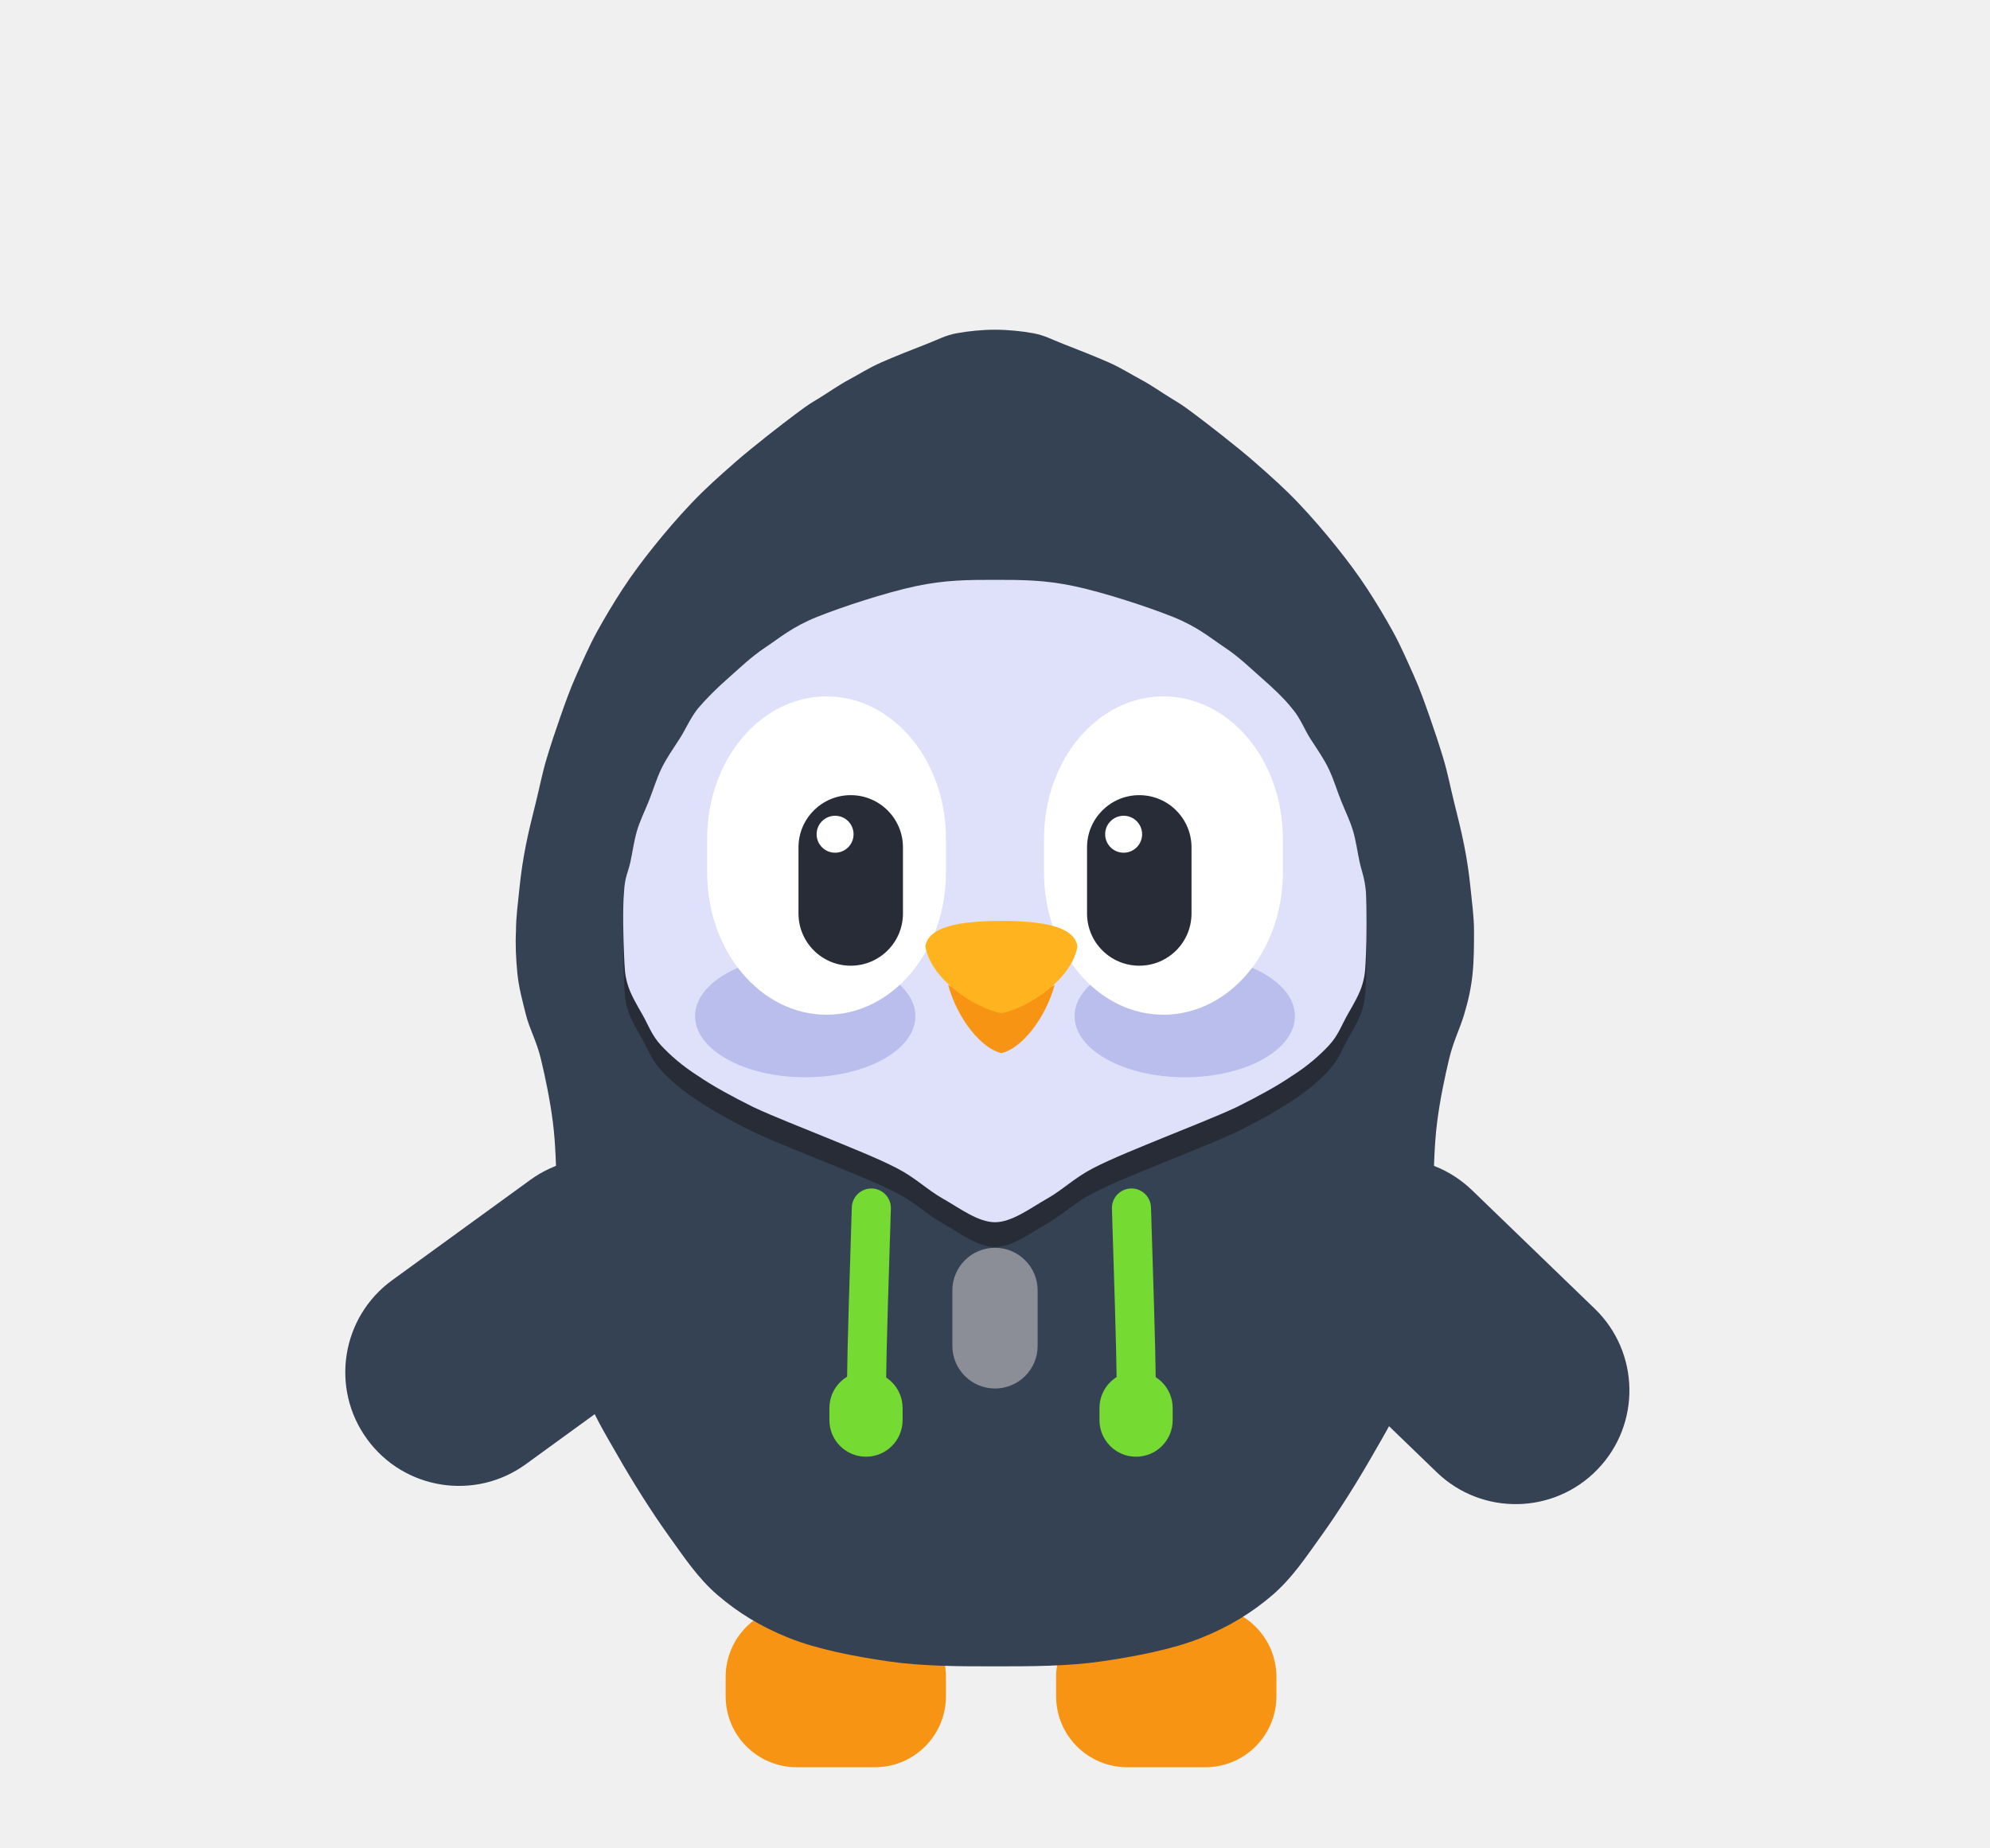
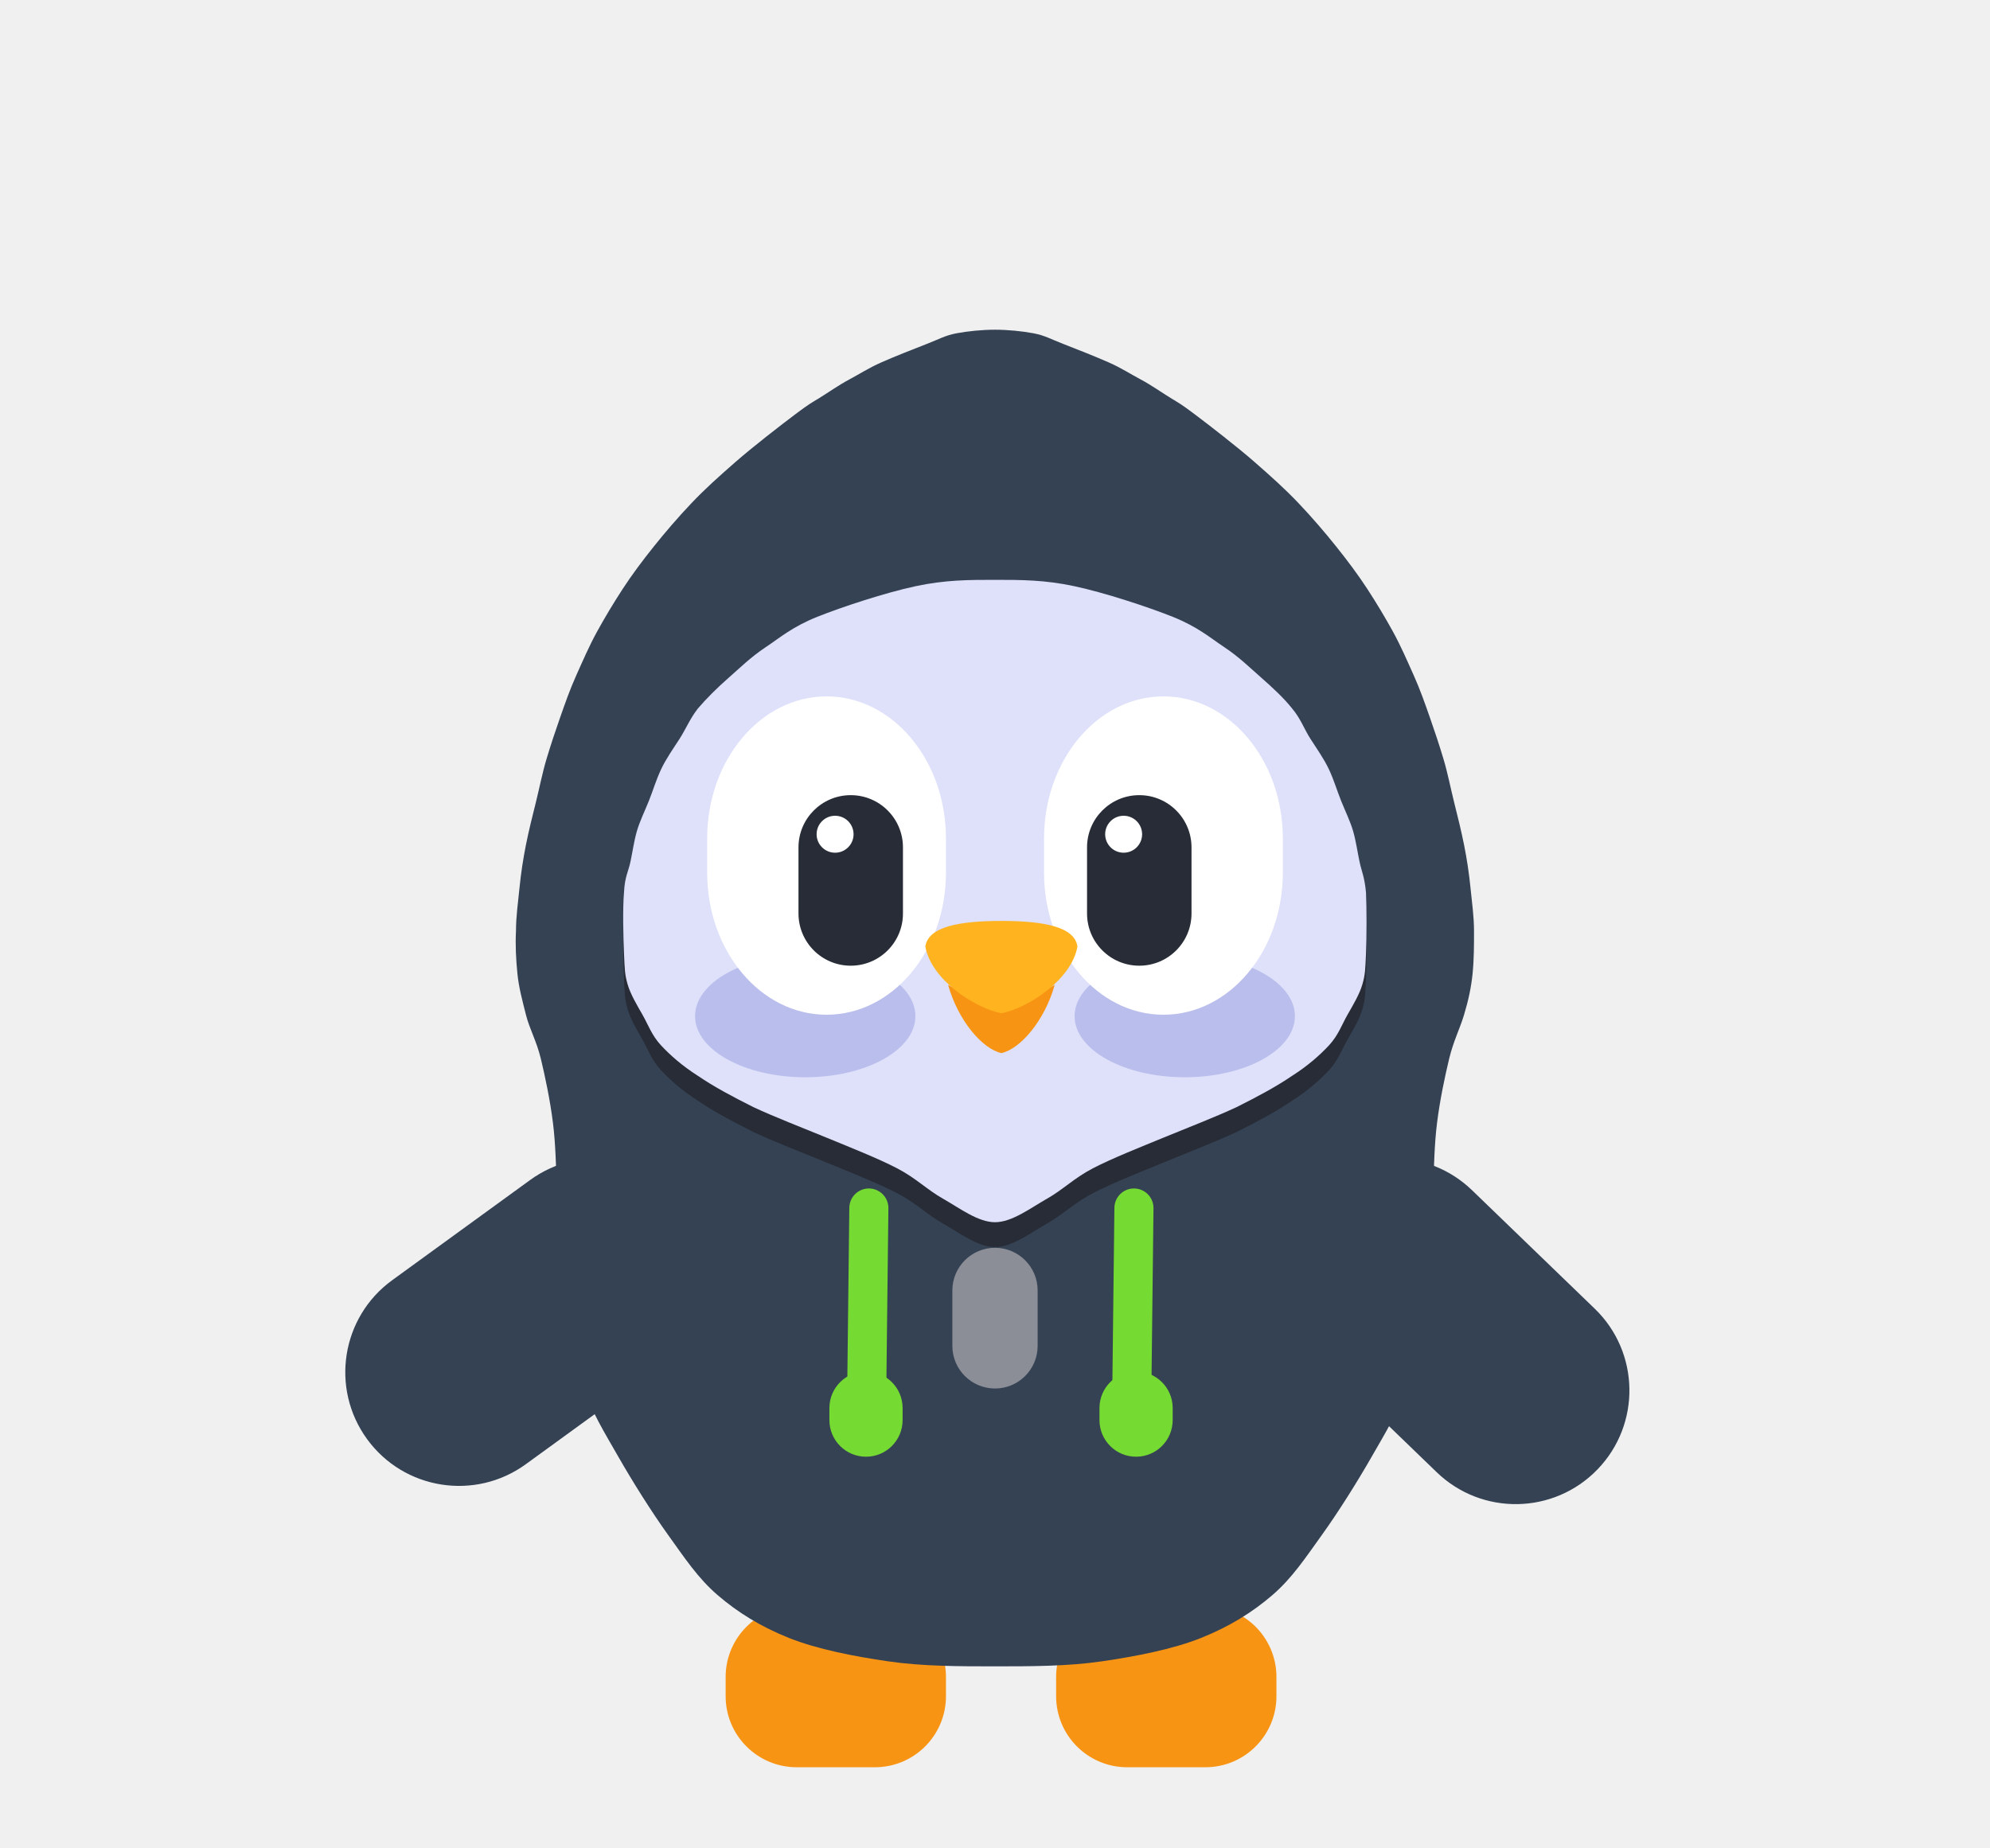
<svg xmlns="http://www.w3.org/2000/svg" viewBox="-40 -40 280 260" aria-hidden="true">
  <style>
  .byte-twinkle { transform-box: fill-box; transform-origin: center; animation: byte-twinkle 1.6s ease-in-out infinite }
  @keyframes byte-twinkle { 0%,100% { transform: scale(1) rotate(0) } 50% { transform: scale(.7) rotate(20deg) } }
  .byte-float { animation: byte-float 2.4s ease-in-out infinite }
  @keyframes byte-float { 0%,100% { transform: translateY(0) } 50% { transform: translateY(-4px) } }
  .byte-smoke { animation: byte-smoke 1.8s ease-out infinite }
  @keyframes byte-smoke { 0% { opacity: 0; transform: translateY(6px) } 25% { opacity: 1 } 100% { opacity: 0; transform: translateY(-10px) } }
  .byte-tear { animation: byte-tear 1.8s ease-in infinite }
  .byte-tear + .byte-tear { animation-delay: .6s }
  @keyframes byte-tear { 0% { opacity: 0; transform: translateY(0) } 15% { opacity: 1; transform: translateY(2px) }
    80% { opacity: 1; transform: translateY(14px) } 100% { opacity: 0; transform: translateY(18px) } }
+   .byte-pop { transform-box: fill-box; transform-origin: center; animation: byte-pop .32s cubic-bezier(.34,1.56,.64,1) both }
+   @keyframes byte-pop { from { opacity: 0; transform: scale(.4) } to { opacity: 1; transform: scale(1) } }
+   .byte-rise { animation: byte-rise .34s cubic-bezier(.34,1.56,.64,1) both }
+   @keyframes byte-rise { from { opacity: 0; transform: translateY(14px) } to { opacity: 1; transform: translateY(0) } }
+   .byte-string { transform-box: fill-box; transform-origin: 50% 0 }
+   .byte-sway .byte-string { animation: byte-sway 3.2s ease-in-out infinite }
+   .byte-sway .byte-string + .byte-string { animation-delay: -1.1s }
+   @keyframes byte-sway { 0%,100% { transform: rotate(2deg) } 50% { transform: rotate(-2deg) } }
+   .byte-swing .byte-string { animation: byte-swing .9s ease-out 2 }
+   .byte-swing .byte-string + .byte-string { animation-delay: .06s }
+   @keyframes byte-swing { 0% { transform: rotate(0) } 20% { transform: rotate(11deg) } 45% { transform: rotate(-8deg) }
+     70% { transform: rotate(4deg) } 100% { transform: rotate(0) } }
  @media (prefers-reduced-motion: reduce) {
-     .byte-twinkle, .byte-float, .byte-smoke, .byte-tear { animation: none }
+     .byte-twinkle, .byte-float, .byte-smoke, .byte-tear, .byte-string, .byte-pop, .byte-rise { animation: none !important }
    .byte-tear { transform: translateY(2px) }
  }
</style>
  <defs>
    <clipPath id="eyeL-R0">
      <rect x="59.5" y="58" width="33.6" height="44.8" rx="16.8" ry="20" />
    </clipPath>
    <clipPath id="eyeR-R0">
      <rect x="106.9" y="58" width="33.6" height="44.8" rx="16.8" ry="20" />
    </clipPath>
  </defs>
  <g>
    <g transform="translate(44 139)">
      <g transform="rotate(-36)">
        <rect x="-40" y="-16" width="56" height="32" rx="16" fill="#354254" />
      </g>
    </g>
  </g>
  <g transform="translate(200 0) scale(-1 1)">
    <g transform="translate(44 139)">
      <g transform="rotate(-44)">
        <rect x="-40" y="-16" width="56" height="32" rx="16" fill="#354254" />
      </g>
    </g>
  </g>
  <g fill="#F89413">
    <rect x="62.1" y="186" width="31" height="22.7" rx="10" />
    <rect x="108.6" y="186" width="31" height="22.7" rx="10" />
  </g>
  <path fill="#354254" d="M100.0 6.4 C101.8 6.4 103.8 6.6 105.4 6.9 C107.0 7.2 107.8 7.7 109.6 8.4 C111.4 9.1 114.2 10.2 116.0 11.0 C117.8 11.8 119.0 12.6 120.5 13.4 C122.0 14.2 123.4 15.2 124.7 16.0 C126.0 16.8 126.1 16.8 128.1 18.3 C130.1 19.8 134.1 22.9 136.5 25.0 C138.9 27.1 140.8 28.8 142.7 30.8 C144.6 32.8 146.4 34.9 148.0 36.9 C149.6 38.9 151.1 40.9 152.4 42.9 C153.7 44.9 154.9 46.9 156.0 48.9 C157.1 50.9 158.0 53.0 158.9 55.0 C159.8 57.0 160.5 59.0 161.2 61.0 C161.9 63.0 162.5 64.8 163.1 66.8 C163.7 68.8 164.1 70.9 164.6 72.9 C165.1 74.9 165.6 76.9 166.0 78.9 C166.4 80.9 166.7 82.9 166.9 84.9 C167.1 86.9 167.4 89.0 167.4 91.0 C167.4 93.0 167.4 95.0 167.2 97.0 C167.0 99.0 166.6 100.8 166.0 102.8 C165.4 104.8 164.5 106.5 163.9 109.0 C163.3 111.5 162.6 114.8 162.2 118.0 C161.8 121.2 161.8 124.0 161.6 128.0 C161.4 132.0 161.6 137.5 161.0 142.0 C160.4 146.5 159.3 151.2 158.0 155.0 C156.7 158.8 155.0 161.5 153.0 165.0 C151.0 168.5 148.3 172.8 146.0 176.0 C143.7 179.2 141.8 182.1 139.0 184.5 C136.2 186.9 133.0 188.9 129.0 190.5 C125.0 192.1 119.8 193.1 115.0 193.8 C110.2 194.5 105.0 194.5 100.0 194.5 C95.0 194.5 89.8 194.5 85.0 193.8 C80.2 193.1 75.0 192.1 71.0 190.5 C67.0 188.9 63.8 186.9 61.0 184.5 C58.2 182.1 56.3 179.2 54.0 176.0 C51.7 172.8 49.0 168.5 47.0 165.0 C45.0 161.5 43.3 158.8 42.0 155.0 C40.7 151.2 39.6 146.5 39.0 142.0 C38.4 137.5 38.6 132.0 38.4 128.0 C38.2 124.0 38.2 121.2 37.8 118.0 C37.4 114.8 36.7 111.5 36.1 109.0 C35.5 106.5 34.5 104.8 34.0 102.8 C33.5 100.8 33.0 99.0 32.8 97.0 C32.6 95.0 32.5 93.0 32.6 91.0 C32.6 89.0 32.9 86.9 33.1 84.9 C33.3 82.9 33.6 80.9 34.0 78.9 C34.4 76.9 34.9 74.9 35.4 72.9 C35.9 70.9 36.3 68.8 36.9 66.8 C37.5 64.8 38.1 63.0 38.8 61.0 C39.5 59.0 40.2 57.0 41.1 55.0 C42.0 53.0 42.9 50.9 44.0 48.9 C45.1 46.9 46.3 44.9 47.6 42.9 C48.9 40.9 50.4 38.9 52.0 36.9 C53.6 34.9 55.4 32.8 57.3 30.8 C59.2 28.8 61.1 27.1 63.5 25.0 C65.9 22.9 69.9 19.8 71.9 18.3 C73.9 16.8 74.0 16.8 75.3 16.0 C76.6 15.2 78.0 14.2 79.5 13.4 C81.0 12.6 82.2 11.8 84.0 11.0 C85.8 10.2 88.6 9.1 90.4 8.4 C92.2 7.7 93.0 7.2 94.6 6.9 C96.2 6.6 98.2 6.4 100.0 6.4 Z" />
  <path fill="#272C36" transform="translate(0 3.5)" d="M100.0 41.6 C103.7 41.6 107.0 41.6 111.2 42.5 C115.4 43.4 121.5 45.4 125.0 46.8 C128.5 48.2 130.2 49.7 132.3 51.1 C134.4 52.5 135.9 54.0 137.5 55.4 C139.1 56.8 140.7 58.3 141.8 59.7 C143.0 61.1 143.5 62.6 144.4 64.0 C145.3 65.4 146.3 66.8 147.0 68.3 C147.7 69.8 148.1 71.2 148.7 72.7 C149.3 74.2 150.0 75.6 150.4 77.0 C150.8 78.4 151.0 79.9 151.3 81.3 C151.6 82.7 152.0 83.4 152.2 85.6 C152.3 87.8 152.3 92.0 152.2 94.2 C152.1 96.4 152.1 97.1 151.7 98.5 C151.3 99.9 150.4 101.4 149.6 102.8 C148.8 104.2 148.3 105.7 147.0 107.1 C145.7 108.5 144.0 110.0 141.8 111.4 C139.6 112.9 137.0 114.3 134.0 115.8 C131.0 117.2 127.1 118.7 123.7 120.1 C120.3 121.5 116.5 123.0 113.8 124.4 C111.1 125.8 109.6 127.4 107.3 128.7 C105.0 130.0 102.4 132.0 100.0 132.0 C97.6 132.0 95.0 130.0 92.7 128.7 C90.4 127.4 88.9 125.8 86.2 124.4 C83.5 123.0 79.7 121.5 76.3 120.1 C72.9 118.7 69.0 117.2 66.0 115.8 C63.0 114.3 60.4 112.9 58.2 111.4 C56.0 110.0 54.3 108.5 53.0 107.1 C51.7 105.7 51.2 104.2 50.4 102.8 C49.6 101.4 48.7 99.9 48.3 98.5 C47.9 97.1 47.9 96.4 47.8 94.2 C47.7 92.0 47.6 87.8 47.8 85.6 C47.9 83.4 48.4 82.7 48.7 81.3 C49.0 79.9 49.2 78.4 49.6 77.0 C50.0 75.6 50.7 74.2 51.3 72.7 C51.9 71.2 52.3 69.8 53.0 68.3 C53.7 66.8 54.7 65.4 55.6 64.0 C56.5 62.6 57.1 61.1 58.2 59.7 C59.4 58.3 60.9 56.8 62.5 55.4 C64.1 54.0 65.6 52.5 67.7 51.1 C69.8 49.7 71.5 48.2 75.0 46.8 C78.5 45.4 84.6 43.4 88.8 42.5 C93.0 41.6 96.3 41.6 100.0 41.6 Z" />
  <path fill="#DEE1F9" d="M100.0 41.6 C103.7 41.6 107.0 41.6 111.2 42.5 C115.4 43.4 121.5 45.4 125.0 46.8 C128.5 48.2 130.2 49.7 132.3 51.1 C134.4 52.5 135.9 54.0 137.5 55.4 C139.1 56.8 140.7 58.3 141.8 59.7 C143.0 61.1 143.5 62.6 144.4 64.0 C145.3 65.4 146.3 66.8 147.0 68.3 C147.7 69.8 148.1 71.2 148.7 72.7 C149.3 74.2 150.0 75.6 150.4 77.0 C150.8 78.4 151.0 79.9 151.3 81.3 C151.6 82.7 152.0 83.4 152.2 85.6 C152.3 87.8 152.3 92.0 152.2 94.2 C152.1 96.4 152.1 97.1 151.7 98.5 C151.3 99.9 150.4 101.4 149.6 102.8 C148.8 104.2 148.3 105.7 147.0 107.1 C145.7 108.5 144.0 110.0 141.8 111.4 C139.6 112.9 137.0 114.3 134.0 115.8 C131.0 117.2 127.1 118.7 123.7 120.1 C120.3 121.5 116.5 123.0 113.8 124.4 C111.1 125.8 109.6 127.4 107.3 128.7 C105.0 130.0 102.4 132.0 100.0 132.0 C97.6 132.0 95.0 130.0 92.7 128.7 C90.4 127.4 88.9 125.8 86.2 124.4 C83.5 123.0 79.7 121.5 76.3 120.1 C72.9 118.7 69.0 117.2 66.0 115.8 C63.0 114.3 60.4 112.9 58.2 111.4 C56.0 110.0 54.3 108.5 53.0 107.1 C51.7 105.7 51.2 104.2 50.4 102.8 C49.6 101.4 48.7 99.9 48.3 98.5 C47.9 97.1 47.9 96.4 47.8 94.2 C47.7 92.0 47.6 87.8 47.8 85.6 C47.9 83.4 48.4 82.7 48.7 81.3 C49.0 79.9 49.2 78.4 49.6 77.0 C50.0 75.6 50.7 74.2 51.3 72.7 C51.9 71.2 52.3 69.8 53.0 68.3 C53.7 66.8 54.7 65.4 55.6 64.0 C56.5 62.6 57.1 61.1 58.2 59.7 C59.4 58.3 60.9 56.8 62.5 55.4 C64.1 54.0 65.6 52.5 67.7 51.1 C69.8 49.7 71.5 48.2 75.0 46.8 C78.5 45.4 84.6 43.4 88.8 42.5 C93.0 41.6 96.3 41.6 100.0 41.6 Z" />
  <g fill="#BABEEC">
    <ellipse cx="73.3" cy="103" rx="15.5" ry="8.6" />
    <ellipse cx="126.7" cy="103" rx="15.5" ry="8.6" />
  </g>
  <g>
    <rect x="59.5" y="58" width="33.6" height="44.8" rx="16.8" ry="20" fill="#FFFFFF" />
    <g clip-path="url(#eyeL-R0)">
      <g transform="translate(3.4 3.5) translate(76.3 80.4) scale(1) translate(-76.3 -80.4)">
        <rect x="68.95" y="68.4" width="14.7" height="24" rx="7.35" fill="#272C36" />
        <circle cx="74.1" cy="73.9" r="2.6" fill="#FFFFFF" />
      </g>
      <rect x="41.3" y="102.8" width="70" height="70" fill="#DEE1F9" />
      <rect x="41.3" y="-12" width="70" height="70" fill="#BABEEC" transform="rotate(0 76.3 58)" />
    </g>
  </g>
  <g>
    <rect x="106.9" y="58" width="33.6" height="44.8" rx="16.8" ry="20" fill="#FFFFFF" />
    <g clip-path="url(#eyeR-R0)">
      <g transform="translate(-3.4 3.5) translate(123.7 80.4) scale(1) translate(-123.7 -80.4)">
        <rect x="116.35" y="68.4" width="14.7" height="24" rx="7.35" fill="#272C36" />
        <circle cx="121.5" cy="73.9" r="2.6" fill="#FFFFFF" />
      </g>
      <rect x="88.7" y="102.8" width="70" height="70" fill="#DEE1F9" />
      <rect x="88.7" y="-12" width="70" height="70" fill="#BABEEC" transform="rotate(0 123.7 58)" />
    </g>
  </g>
-   <g transform="translate(0 99.8) scale(1 1) translate(0 -99.8)" opacity="0">
-     <path d="M93.5 99.8 L108.2 99.8 L104.8 105.8 C103.2 107.2 98.6 107.2 97 105.8 Z" fill="#272C36" />
-     <ellipse cx="100.9" cy="104.8" rx="4.4" ry="2" fill="#FA779B" />
+   <g transform="translate(0 98.8) scale(1 1) translate(0 -98.8)" opacity="0">
+     <path d="M92.5 98.8 C95 98.5 106.8 98.5 109.3 98.8 C108.6 103.6 105 107.6 100.9 107.9 C96.8 107.6 93.2 103.6 92.5 98.8 Z" fill="#272C36" />
+     <ellipse cx="100.9" cy="105.4" rx="5" ry="2.4" fill="#FA779B" />
  </g>
  <path d="M93.4 98.6 C96.6 100.6 105.2 100.6 108.4 98.6 C107 103.6 103.6 107.6 100.9 108.2 C98.2 107.6 94.8 103.6 93.4 98.6 Z" fill="#F89413" transform="translate(0 0)" />
  <path d="M90.2 93.2 C90.6 90.4 95 89.6 100.9 89.6 C106.8 89.6 111.2 90.4 111.6 93.2 C110.8 97.8 104.8 101.8 100.9 102.6 C97 101.8 91 97.8 90.2 93.2 Z" fill="#FFB31F" />
-   <g stroke="#75DA31" stroke-width="5.5" stroke-linecap="round" fill="none">
-     <path d="M82.6 130 C82.3 140 82 148 81.9 156" />
-     <path d="M119.2 130 C119.5 140 119.8 148 119.9 156" />
-   </g>
-   <g fill="#75DA31">
-     <rect x="76.7" y="153" width="10.3" height="12" rx="5.15" />
-     <rect x="114.7" y="153" width="10.3" height="12" rx="5.15" />
+   <g>
+     <g class="byte-string">
+       <path d="M82.25 130 L81.95 156" stroke="#75DA31" stroke-width="5.5" stroke-linecap="round" fill="none" />
+       <rect x="76.7" y="153" width="10.3" height="12" rx="5.15" fill="#75DA31" />
+     </g>
+     <g class="byte-string">
+       <path d="M119.55 130 L119.25 156" stroke="#75DA31" stroke-width="5.5" stroke-linecap="round" fill="none" />
+       <rect x="114.7" y="153" width="10.3" height="12" rx="5.15" fill="#75DA31" />
+     </g>
  </g>
  <rect x="94" y="135.6" width="12" height="19.8" rx="6" fill="#8B8E96" />
</svg>
